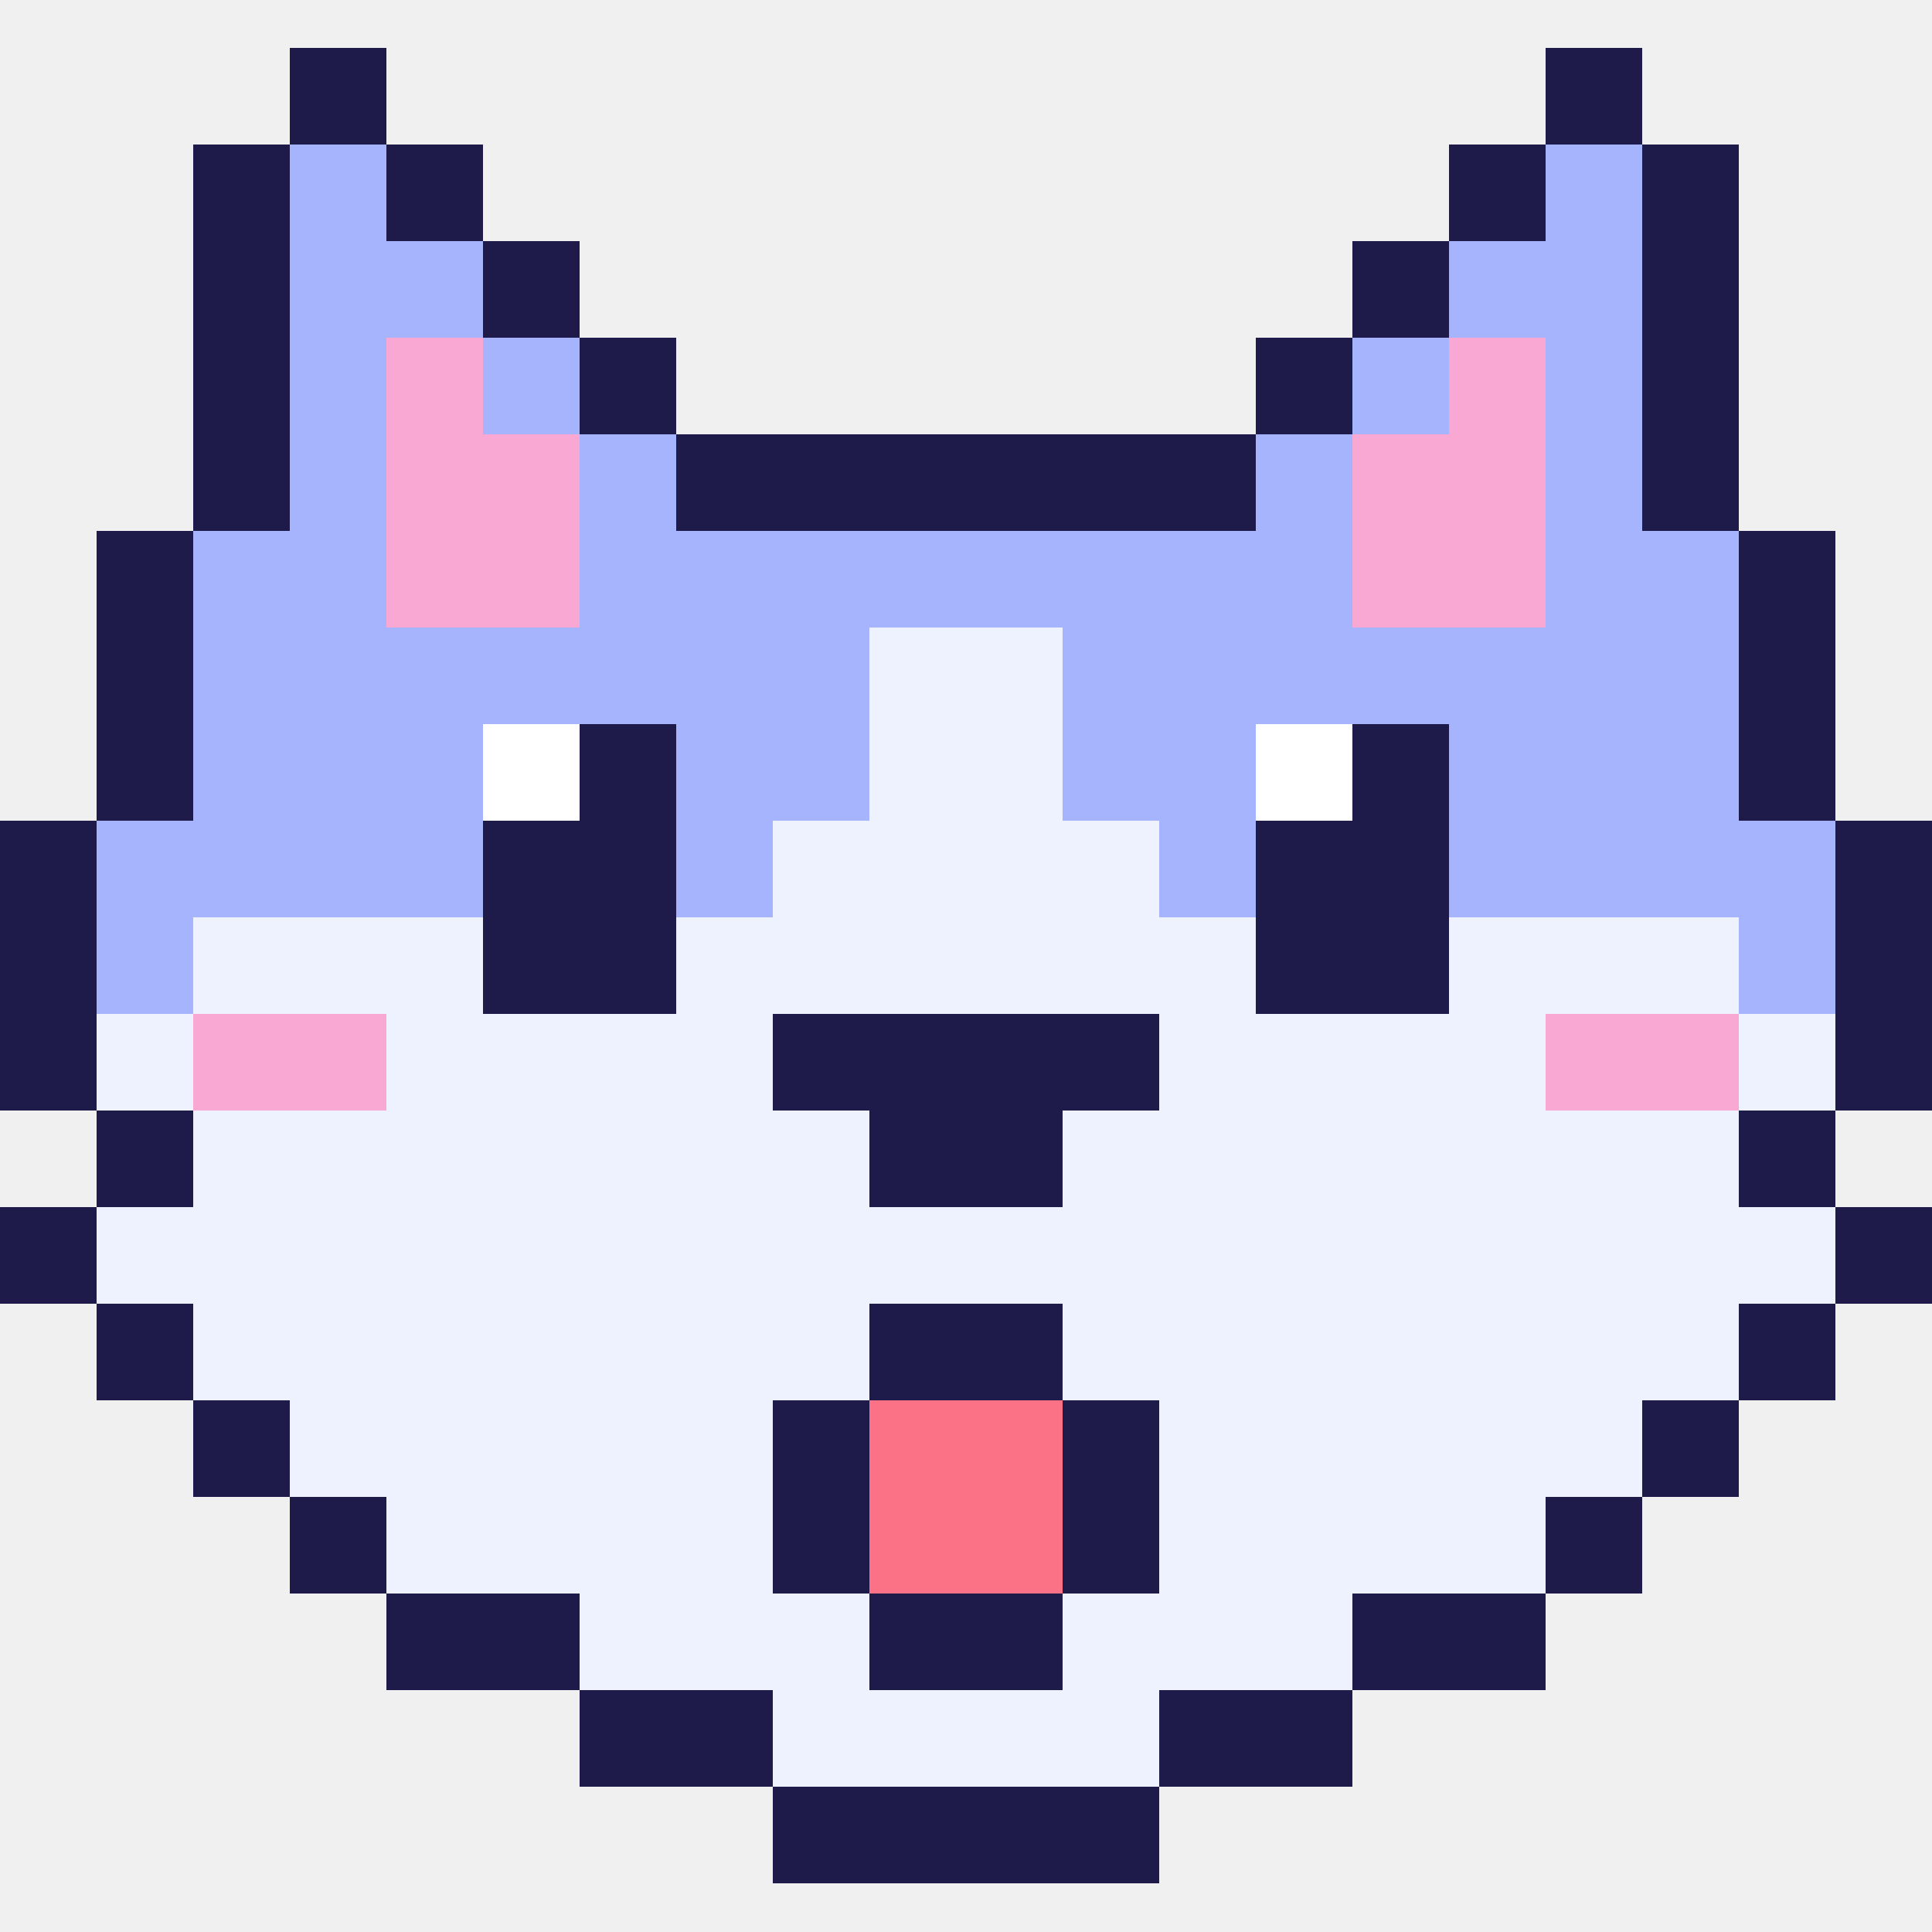
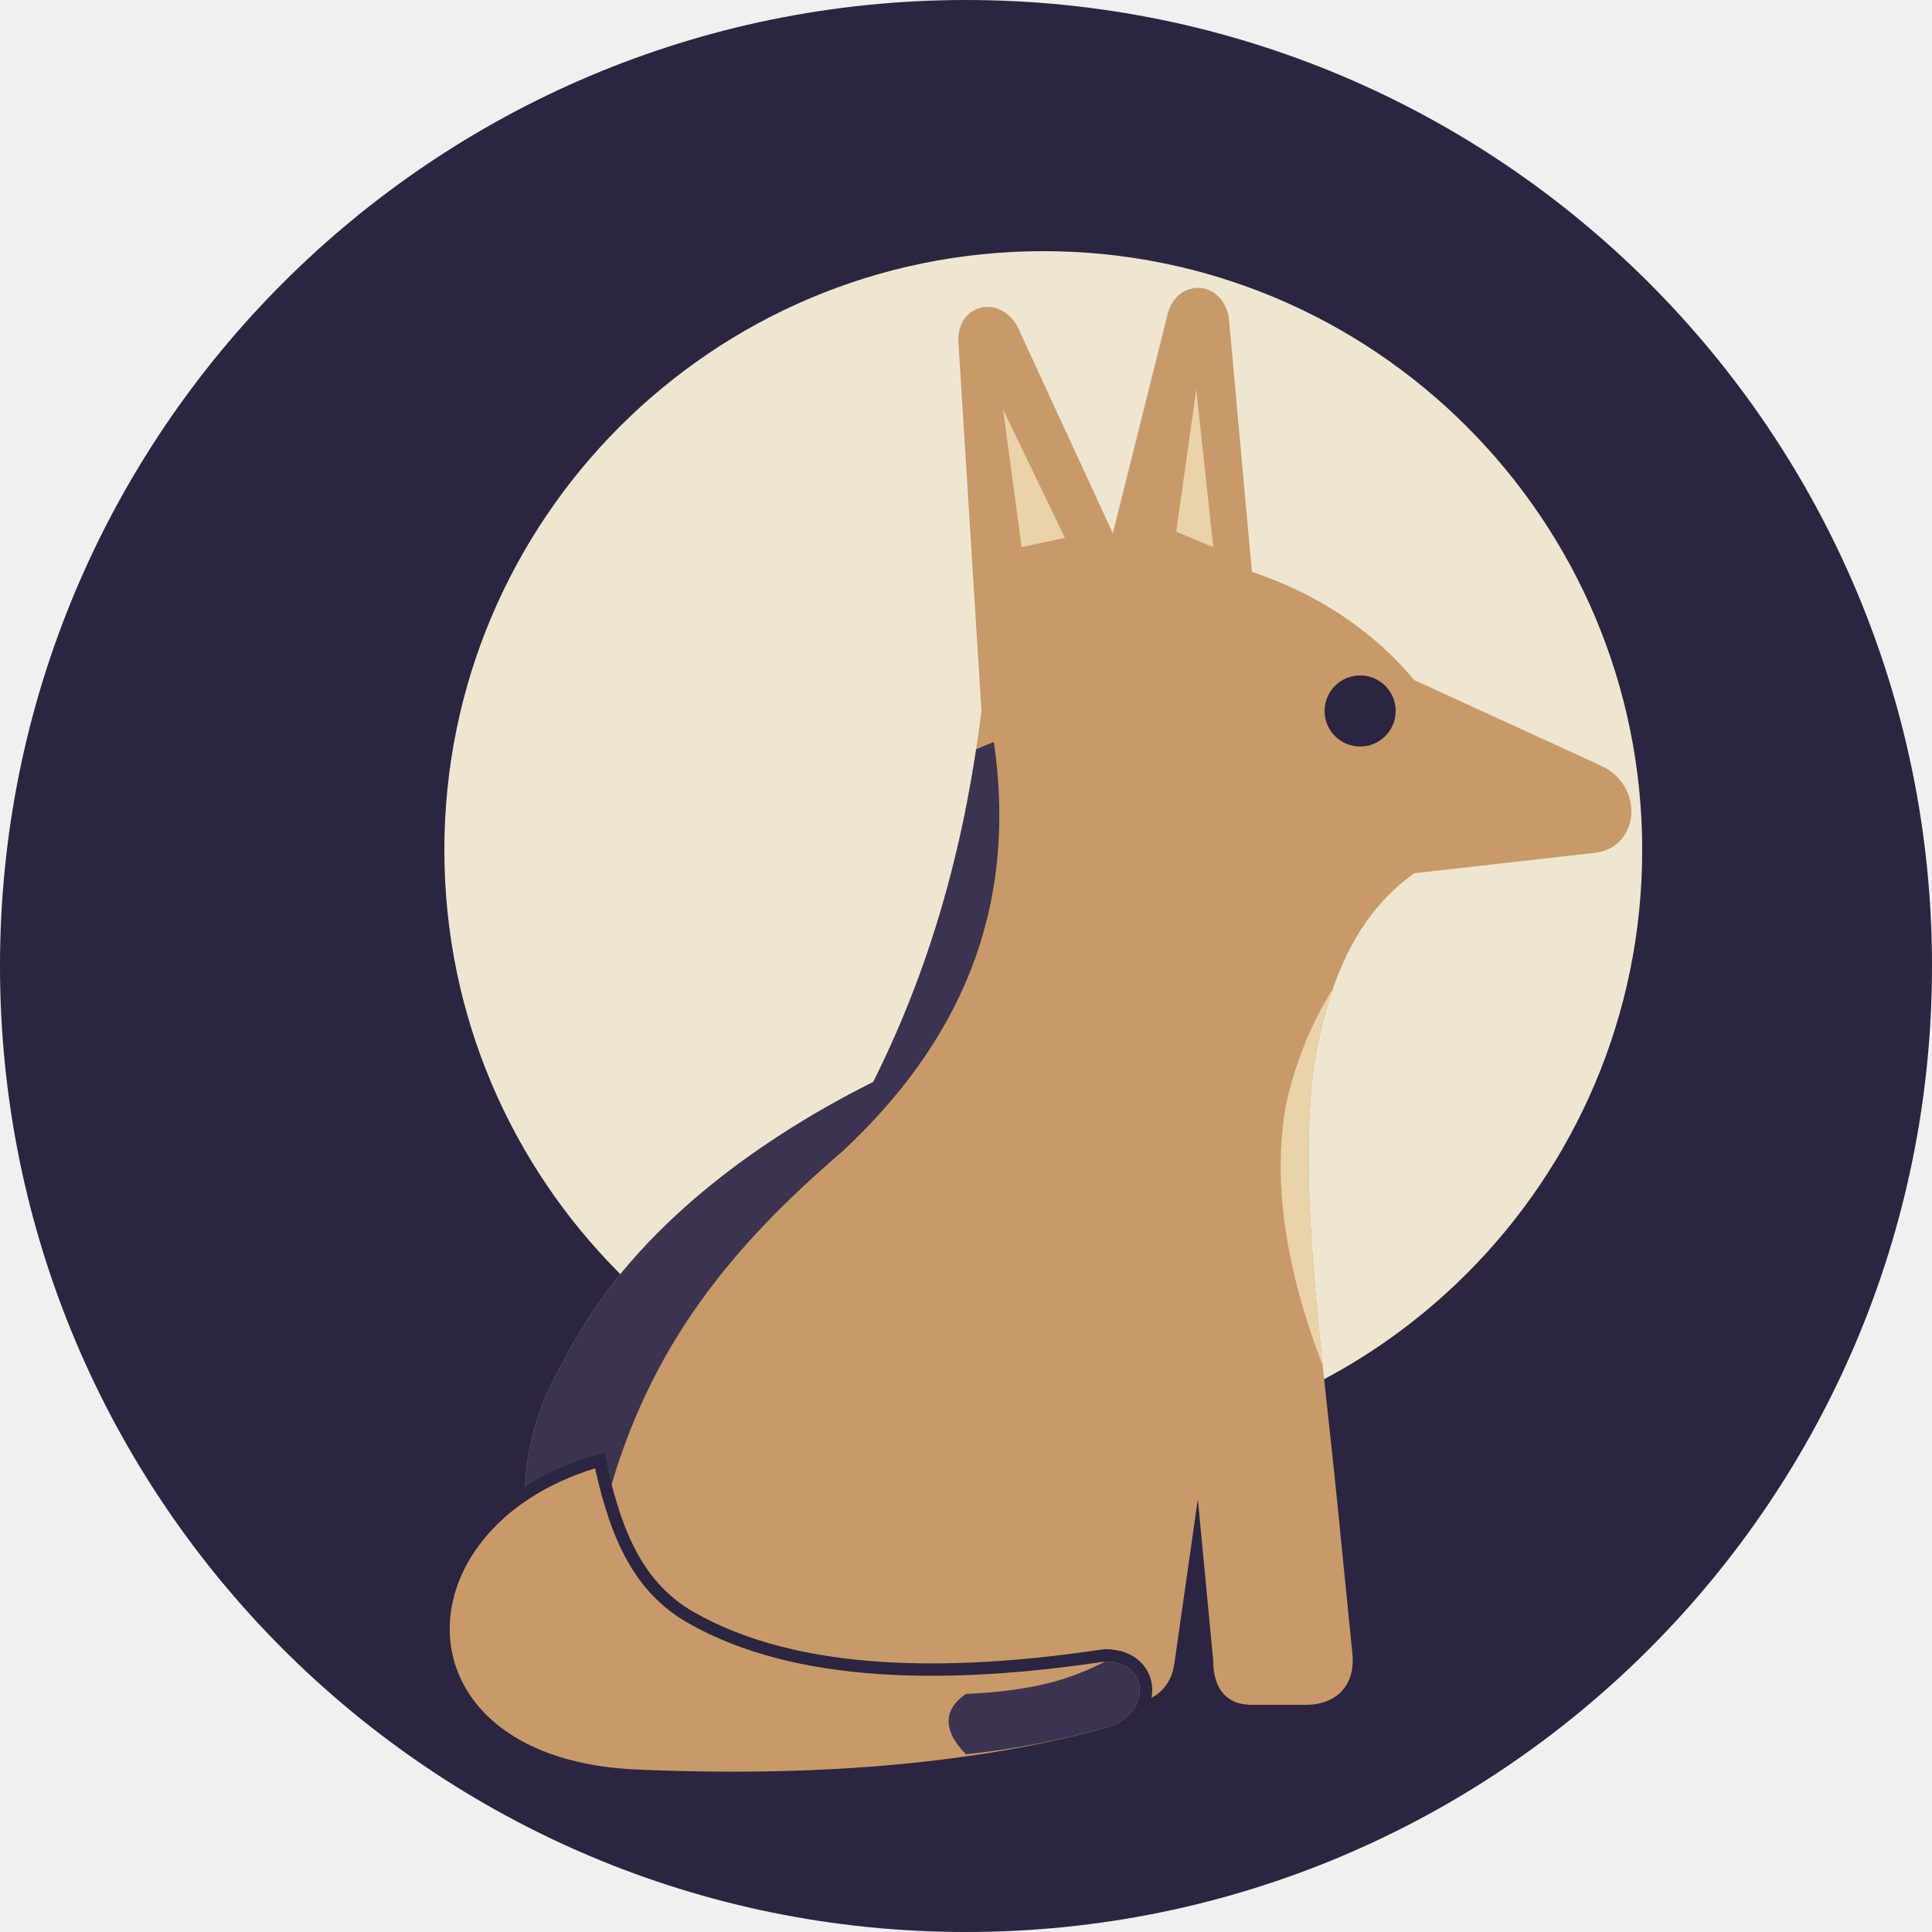
- <svg xmlns="http://www.w3.org/2000/svg" viewBox="0 0 240 240" width="240" height="240">
-   <g shape-rendering="crispEdges">
-     <rect x="36" y="6" width="12" height="12" fill="#1e1b4b" />
-     <rect x="192" y="6" width="12" height="12" fill="#1e1b4b" />
-     <rect x="24" y="18" width="12" height="12" fill="#1e1b4b" />
-     <rect x="36" y="18" width="12" height="12" fill="#a5b4fc" />
-     <rect x="48" y="18" width="12" height="12" fill="#1e1b4b" />
-     <rect x="180" y="18" width="12" height="12" fill="#1e1b4b" />
-     <rect x="192" y="18" width="12" height="12" fill="#a5b4fc" />
-     <rect x="204" y="18" width="12" height="12" fill="#1e1b4b" />
-     <rect x="24" y="30" width="12" height="12" fill="#1e1b4b" />
-     <rect x="36" y="30" width="24" height="12" fill="#a5b4fc" />
-     <rect x="60" y="30" width="12" height="12" fill="#1e1b4b" />
-     <rect x="168" y="30" width="12" height="12" fill="#1e1b4b" />
-     <rect x="180" y="30" width="24" height="12" fill="#a5b4fc" />
-     <rect x="204" y="30" width="12" height="12" fill="#1e1b4b" />
-     <rect x="24" y="42" width="12" height="12" fill="#1e1b4b" />
-     <rect x="36" y="42" width="12" height="12" fill="#a5b4fc" />
-     <rect x="48" y="42" width="12" height="12" fill="#f9a8d4" />
-     <rect x="60" y="42" width="12" height="12" fill="#a5b4fc" />
-     <rect x="72" y="42" width="12" height="12" fill="#1e1b4b" />
-     <rect x="156" y="42" width="12" height="12" fill="#1e1b4b" />
-     <rect x="168" y="42" width="12" height="12" fill="#a5b4fc" />
-     <rect x="180" y="42" width="12" height="12" fill="#f9a8d4" />
-     <rect x="192" y="42" width="12" height="12" fill="#a5b4fc" />
-     <rect x="204" y="42" width="12" height="12" fill="#1e1b4b" />
-     <rect x="24" y="54" width="12" height="12" fill="#1e1b4b" />
-     <rect x="36" y="54" width="12" height="12" fill="#a5b4fc" />
-     <rect x="48" y="54" width="24" height="12" fill="#f9a8d4" />
-     <rect x="72" y="54" width="12" height="12" fill="#a5b4fc" />
-     <rect x="84" y="54" width="72" height="12" fill="#1e1b4b" />
-     <rect x="156" y="54" width="12" height="12" fill="#a5b4fc" />
-     <rect x="168" y="54" width="24" height="12" fill="#f9a8d4" />
-     <rect x="192" y="54" width="12" height="12" fill="#a5b4fc" />
-     <rect x="204" y="54" width="12" height="12" fill="#1e1b4b" />
-     <rect x="12" y="66" width="12" height="12" fill="#1e1b4b" />
-     <rect x="24" y="66" width="24" height="12" fill="#a5b4fc" />
-     <rect x="48" y="66" width="24" height="12" fill="#f9a8d4" />
-     <rect x="72" y="66" width="96" height="12" fill="#a5b4fc" />
-     <rect x="168" y="66" width="24" height="12" fill="#f9a8d4" />
-     <rect x="192" y="66" width="24" height="12" fill="#a5b4fc" />
-     <rect x="216" y="66" width="12" height="12" fill="#1e1b4b" />
-     <rect x="12" y="78" width="12" height="12" fill="#1e1b4b" />
-     <rect x="24" y="78" width="84" height="12" fill="#a5b4fc" />
-     <rect x="108" y="78" width="24" height="12" fill="#eef2ff" />
-     <rect x="132" y="78" width="84" height="12" fill="#a5b4fc" />
-     <rect x="216" y="78" width="12" height="12" fill="#1e1b4b" />
-     <rect x="12" y="90" width="12" height="12" fill="#1e1b4b" />
-     <rect x="24" y="90" width="36" height="12" fill="#a5b4fc" />
-     <rect x="60" y="90" width="12" height="12" fill="#ffffff" />
-     <rect x="72" y="90" width="12" height="12" fill="#1e1b4b" />
-     <rect x="84" y="90" width="24" height="12" fill="#a5b4fc" />
-     <rect x="108" y="90" width="24" height="12" fill="#eef2ff" />
-     <rect x="132" y="90" width="24" height="12" fill="#a5b4fc" />
-     <rect x="156" y="90" width="12" height="12" fill="#ffffff" />
-     <rect x="168" y="90" width="12" height="12" fill="#1e1b4b" />
-     <rect x="180" y="90" width="36" height="12" fill="#a5b4fc" />
-     <rect x="216" y="90" width="12" height="12" fill="#1e1b4b" />
-     <rect x="0" y="102" width="12" height="12" fill="#1e1b4b" />
-     <rect x="12" y="102" width="48" height="12" fill="#a5b4fc" />
-     <rect x="60" y="102" width="24" height="12" fill="#1e1b4b" />
-     <rect x="84" y="102" width="12" height="12" fill="#a5b4fc" />
-     <rect x="96" y="102" width="48" height="12" fill="#eef2ff" />
-     <rect x="144" y="102" width="12" height="12" fill="#a5b4fc" />
-     <rect x="156" y="102" width="24" height="12" fill="#1e1b4b" />
-     <rect x="180" y="102" width="48" height="12" fill="#a5b4fc" />
-     <rect x="228" y="102" width="12" height="12" fill="#1e1b4b" />
-     <rect x="0" y="114" width="12" height="12" fill="#1e1b4b" />
-     <rect x="12" y="114" width="12" height="12" fill="#a5b4fc" />
-     <rect x="24" y="114" width="36" height="12" fill="#eef2ff" />
-     <rect x="60" y="114" width="24" height="12" fill="#1e1b4b" />
-     <rect x="84" y="114" width="72" height="12" fill="#eef2ff" />
-     <rect x="156" y="114" width="24" height="12" fill="#1e1b4b" />
-     <rect x="180" y="114" width="36" height="12" fill="#eef2ff" />
-     <rect x="216" y="114" width="12" height="12" fill="#a5b4fc" />
-     <rect x="228" y="114" width="12" height="12" fill="#1e1b4b" />
-     <rect x="0" y="126" width="12" height="12" fill="#1e1b4b" />
-     <rect x="12" y="126" width="12" height="12" fill="#eef2ff" />
-     <rect x="24" y="126" width="24" height="12" fill="#f9a8d4" />
-     <rect x="48" y="126" width="48" height="12" fill="#eef2ff" />
-     <rect x="96" y="126" width="48" height="12" fill="#1e1b4b" />
-     <rect x="144" y="126" width="48" height="12" fill="#eef2ff" />
-     <rect x="192" y="126" width="24" height="12" fill="#f9a8d4" />
-     <rect x="216" y="126" width="12" height="12" fill="#eef2ff" />
-     <rect x="228" y="126" width="12" height="12" fill="#1e1b4b" />
-     <rect x="12" y="138" width="12" height="12" fill="#1e1b4b" />
-     <rect x="24" y="138" width="84" height="12" fill="#eef2ff" />
-     <rect x="108" y="138" width="24" height="12" fill="#1e1b4b" />
-     <rect x="132" y="138" width="84" height="12" fill="#eef2ff" />
-     <rect x="216" y="138" width="12" height="12" fill="#1e1b4b" />
-     <rect x="0" y="150" width="12" height="12" fill="#1e1b4b" />
-     <rect x="12" y="150" width="216" height="12" fill="#eef2ff" />
-     <rect x="228" y="150" width="12" height="12" fill="#1e1b4b" />
-     <rect x="12" y="162" width="12" height="12" fill="#1e1b4b" />
-     <rect x="24" y="162" width="84" height="12" fill="#eef2ff" />
-     <rect x="108" y="162" width="24" height="12" fill="#1e1b4b" />
-     <rect x="132" y="162" width="84" height="12" fill="#eef2ff" />
-     <rect x="216" y="162" width="12" height="12" fill="#1e1b4b" />
-     <rect x="24" y="174" width="12" height="12" fill="#1e1b4b" />
-     <rect x="36" y="174" width="60" height="12" fill="#eef2ff" />
-     <rect x="96" y="174" width="12" height="12" fill="#1e1b4b" />
-     <rect x="108" y="174" width="24" height="12" fill="#fb7185" />
-     <rect x="132" y="174" width="12" height="12" fill="#1e1b4b" />
-     <rect x="144" y="174" width="60" height="12" fill="#eef2ff" />
-     <rect x="204" y="174" width="12" height="12" fill="#1e1b4b" />
-     <rect x="36" y="186" width="12" height="12" fill="#1e1b4b" />
-     <rect x="48" y="186" width="48" height="12" fill="#eef2ff" />
-     <rect x="96" y="186" width="12" height="12" fill="#1e1b4b" />
-     <rect x="108" y="186" width="24" height="12" fill="#fb7185" />
-     <rect x="132" y="186" width="12" height="12" fill="#1e1b4b" />
-     <rect x="144" y="186" width="48" height="12" fill="#eef2ff" />
-     <rect x="192" y="186" width="12" height="12" fill="#1e1b4b" />
-     <rect x="48" y="198" width="24" height="12" fill="#1e1b4b" />
-     <rect x="72" y="198" width="36" height="12" fill="#eef2ff" />
-     <rect x="108" y="198" width="24" height="12" fill="#1e1b4b" />
-     <rect x="132" y="198" width="36" height="12" fill="#eef2ff" />
-     <rect x="168" y="198" width="24" height="12" fill="#1e1b4b" />
-     <rect x="72" y="210" width="24" height="12" fill="#1e1b4b" />
-     <rect x="96" y="210" width="48" height="12" fill="#eef2ff" />
-     <rect x="144" y="210" width="24" height="12" fill="#1e1b4b" />
-     <rect x="96" y="222" width="48" height="12" fill="#1e1b4b" />
+ <svg xmlns="http://www.w3.org/2000/svg" viewBox="0 0 100 100" width="100" height="100">
+   <circle cx="50" cy="50" r="50" fill="#2b2541" />
+   <circle cx="54" cy="44" r="31" fill="#efe6d2" />
+   <g transform="translate(14 12) scale(.8)">
+     <clipPath id="body">
+       <path d="M30 95 C18 95 13 83 19 73 C23 65 31 59 39 55 C43 47 45 39 46 31 L44.5 7 C44.5 4.5 47.5 4 48.5 6.5 L54.5 19.5 L58 5.5 C58.5 3 61.5 3 62 5.5 L63.5 22 C68 23.5 71.5 26 74 29 L86 34.5 C89 35.8 88.6 40 85.5 40.2 L74 41.5 C70.5 44 68.5 48 67.5 54 C66.5 62 68 72 69 82 L70 92 C70.2 94 69 95.3 67 95.3 L63.5 95.3 C61.5 95.3 61 93.8 61 92.5 L60 82 L58.5 92.5 C58.3 94.3 57 95.3 55 95.3 L50 95.3 Z" />
+     </clipPath>
+     <path d="M30 95 C18 95 13 83 19 73 C23 65 31 59 39 55 C43 47 45 39 46 31 L44.5 7 C44.5 4.5 47.5 4 48.5 6.5 L54.5 19.5 L58 5.5 C58.5 3 61.5 3 62 5.5 L63.5 22 C68 23.5 71.5 26 74 29 L86 34.5 C89 35.8 88.6 40 85.5 40.2 L74 41.5 C70.5 44 68.5 48 67.5 54 C66.5 62 68 72 69 82 L70 92 C70.2 94 69 95.3 67 95.3 L63.5 95.3 C61.5 95.3 61 93.8 61 92.5 L60 82 L58.5 92.5 C58.3 94.3 57 95.3 55 95.3 L50 95.3 Z" fill="#c89a69" />
+     <g clip-path="url(#body)">
+       <path d="M92 44 L72.5 44.5 C69.2 47.5 66.8 51.5 65.7 56.5 C64.8 61.5 65.6 68 69.2 76 L92 76 Z" fill="#ead2ab" />
+       <path d="M8 92 L8 40 L30 40 L46.8 33 C48.4 44 44.5 52.5 37 59.5 C30 65.5 24.5 72 21.8 82 Z" fill="#3b3350" />
+     </g>
+     <path d="M47.4 11.5 L51.4 19.8 L48.6 20.4 Z M59.9 10.2 L61 20.4 L58.6 19.4 Z" fill="#ead2ab" />
+     <path d="M21 80 C8 84 8 99 24 99.5 C36 100 46 99 54 96.8 C57 96 57 92.5 54 92.5 C44 94 34 94 27 90 C23.5 88 22 84.5 21 80 Z" fill="#c89a69" stroke="#2b2541" stroke-width="1.6" paint-order="stroke" />
+     <path d="M45 94.6 C49 94.4 51.5 93.8 54 92.5 C57 92.5 57 96 54 96.8 C51 97.6 48 98.2 45 98.5 C43.5 97 43.5 95.6 45 94.6 Z" fill="#3b3350" />
+     <circle cx="70.5" cy="31" r="2.3" fill="#2b2541" />
  </g>
</svg>
